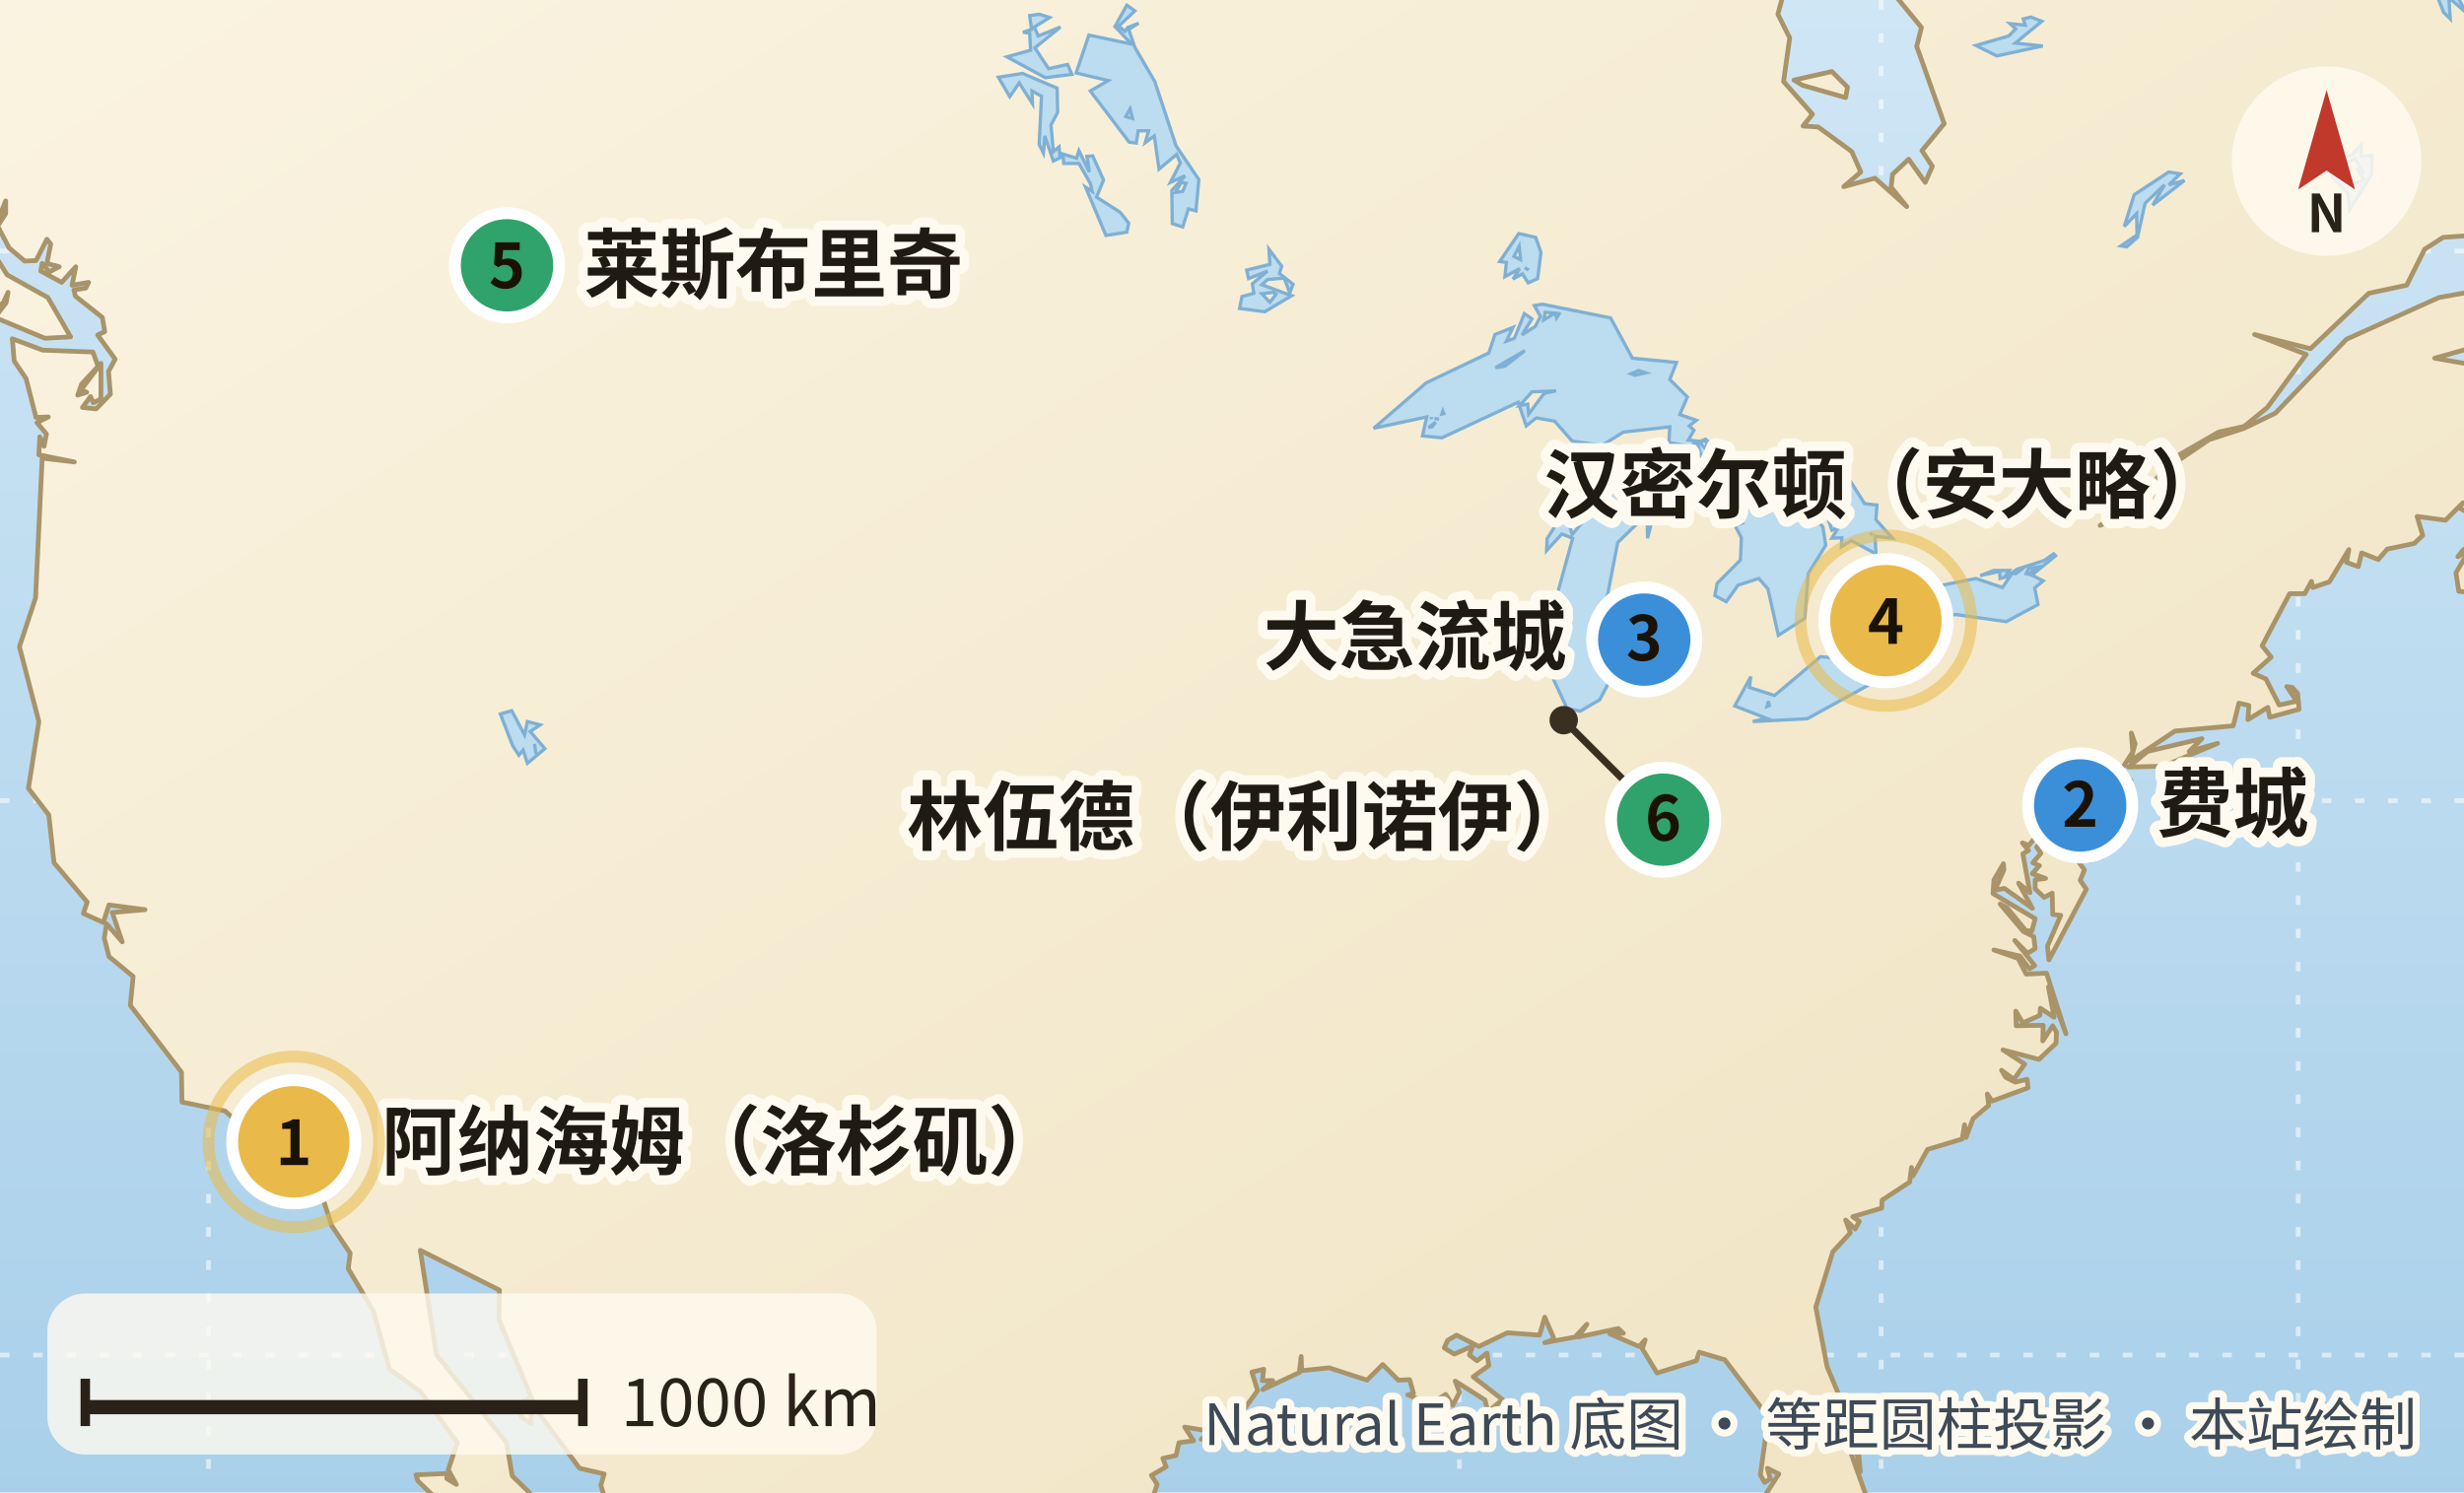
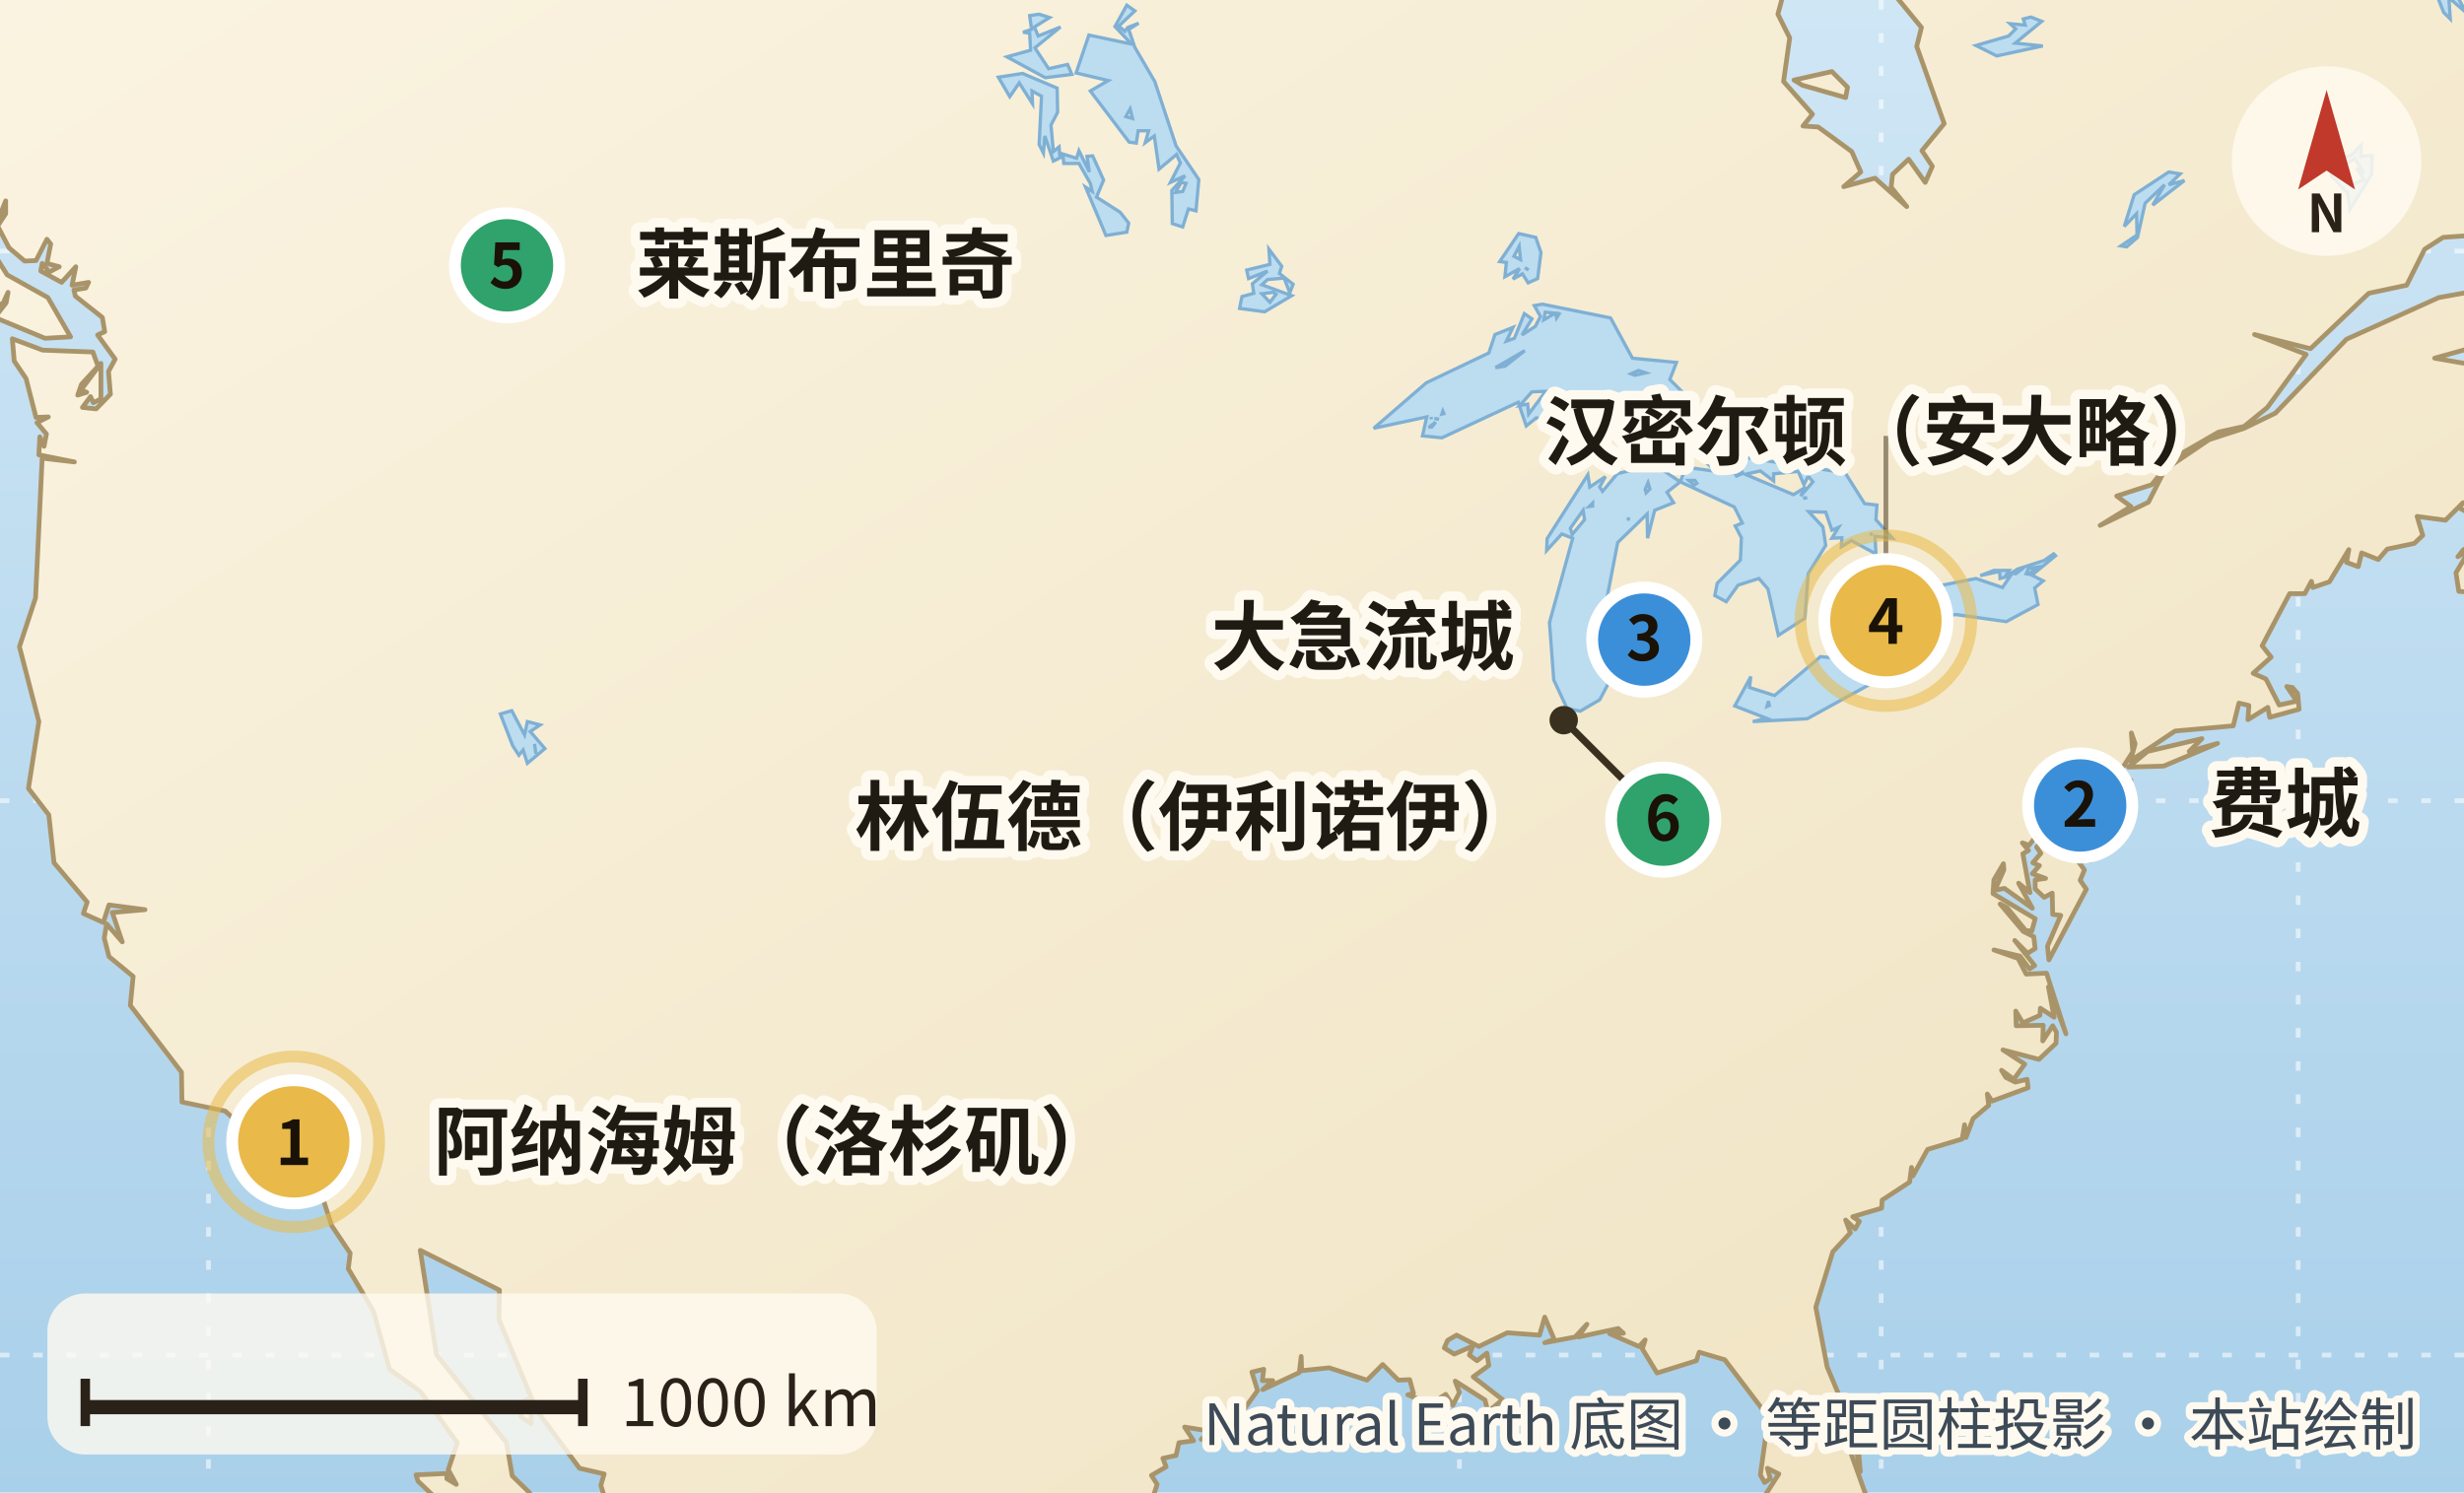
<svg xmlns="http://www.w3.org/2000/svg" viewBox="0 0 520 315" width="520" height="315" font-family="'Noto Sans CJK SC','PingFang SC','Microsoft YaHei','Source Han Sans SC',sans-serif">
  <defs>
    <linearGradient id="sea" x1="0" y1="0" x2="0" y2="1">
      <stop offset="0" stop-color="#cfe6f5" />
      <stop offset="1" stop-color="#a9d0ea" />
    </linearGradient>
    <linearGradient id="ld" x1="0" y1="0" x2="1" y2="1">
      <stop offset="0" stop-color="#fbf4e2" />
      <stop offset="1" stop-color="#efe2c0" />
    </linearGradient>
  </defs>
  <rect width="520" height="315" fill="url(#sea)" />
  <path d="M44,0V315M132,0V315M220,0V315M308,0V315M397,0V315M485,0V315M0,286H520M0,169H520M0,53H520" stroke="#ffffff" stroke-opacity=".55" stroke-width="1" stroke-dasharray="2 5" fill="none" />
  <path d="M462.0,158.6 468.0,156.9 456.6,161.7 449.2,161.9 453.2,158.6 464.7,155.9 462.0,158.6ZM-8.8,47.7 -4.2,48.9 1.5,58.0 10.1,62.8 14.9,71.1 9.5,71.4 -1.1,67.0 1.3,63.9 1.7,61.7 0.6,64.1 -4.3,65.0 -7.3,63.2 -5.7,62.1 -8.8,59.8 -8.8,47.7ZM409.0,323.5 414.9,324.8 407.7,327.0 405.6,324.8 407.2,326.0 409.0,323.5ZM112.1,300.5 109.9,299.0 110.4,295.8 112.1,295.0 112.1,300.5ZM348.3,-11.4 350.6,-9.9 349.3,-6.8 352.0,-9.2 362.1,-9.5 375.5,-6.6 377.0,-3.7 375.2,3.0 377.7,8.0 376.4,17.2 382.5,24.1 380.5,26.6 383.7,26.8 390.8,32.0 392.7,36.3 389.1,39.4 395.7,37.6 402.4,43.6 399.1,39.5 399.4,36.8 402.8,33.6 406.3,38.5 407.8,35.1 405.6,31.8 410.3,26.1 404.5,9.8 405.5,5.8 399.1,-2.0 411.6,-6.6 419.3,-11.7 528.8,-11.7 528.8,49.2 515.6,50.1 511.7,52.6 507.9,60.2 499.9,61.9 487.6,73.6 475.8,70.6 486.7,74.8 478.5,86.0 473.6,90.0 468.2,91.2 458.5,96.8 454.1,102.3 446.7,104.7 449.7,106.9 443.2,110.9 453.4,106.0 456.9,99.1 466.2,92.8 473.6,90.4 480.2,87.2 495.2,71.6 514.7,62.8 524.2,61.1 528.8,61.8 528.8,74.4 525.6,75.8 520.6,73.7 513.8,75.6 521.3,76.9 523.5,79.8 528.8,77.7 528.8,84.1 526.0,86.4 528.8,86.6 528.8,104.2 521.0,108.3 519.0,107.2 519.8,106.1 516.1,109.8 510.1,109.0 511.3,113.0 509.5,114.7 503.8,115.9 501.9,118.1 498.4,116.7 497.7,119.6 495.2,118.7 495.7,116.0 491.6,122.8 488.1,124.0 487.8,122.7 486.4,125.3 483.2,125.3 477.4,136.3 479.3,138.7 475.5,142.1 478.2,143.3 481.0,148.8 484.7,148.0 482.6,144.9 483.8,145.1 484.9,146.4 485.2,149.7 479.0,151.4 478.6,149.3 474.4,151.9 474.6,148.9 472.5,148.4 471.3,153.2 459.0,154.3 449.6,160.6 450.6,157.0 449.8,154.7 450.1,158.7 447.2,163.2 449.7,164.7 448.8,171.8 448.9,169.4 442.5,181.0 441.1,181.6 441.6,179.3 436.1,175.3 437.0,171.8 439.3,170.8 440.0,169.5 437.1,171.3 435.5,173.5 437.2,179.9 439.9,183.6 439.0,185.8 440.3,187.7 432.4,202.6 432.1,199.7 434.9,193.2 433.2,193.0 433.1,188.5 431.4,189.4 429.5,187.6 429.5,185.7 431.7,185.4 428.9,184.4 430.4,182.7 429.0,182.1 430.7,180.1 429.8,178.8 433.0,175.0 431.3,174.5 428.2,178.4 426.8,177.9 428.1,179.5 426.9,180.2 428.4,188.4 426.0,186.4 428.9,191.7 423.0,187.5 421.0,187.9 422.9,183.6 422.8,182.3 420.8,185.7 420.6,188.6 429.5,193.9 428.8,196.5 427.5,196.4 423.6,191.6 422.1,190.8 427.0,196.6 429.2,197.7 429.5,200.2 427.9,201.2 425.2,198.5 429.4,203.8 428.3,204.5 426.3,201.8 420.8,200.5 425.9,202.3 427.6,205.6 431.9,205.4 436.0,218.2 432.3,208.3 433.5,214.7 430.6,212.8 430.5,214.3 426.9,215.9 425.4,213.4 425.5,216.5 431.2,216.4 431.1,219.7 433.2,216.5 434.0,217.9 433.9,220.2 430.3,223.6 422.7,221.6 427.3,224.6 425.0,227.8 422.4,225.9 423.3,227.4 425.3,228.4 427.8,227.8 428.0,229.6 420.4,232.4 419.4,230.9 419.7,233.3 416.4,236.1 414.9,240.1 414.6,237.4 414.1,240.4 406.8,242.6 403.7,248.2 403.4,246.4 403.0,249.5 397.2,253.3 397.1,255.0 391.0,256.8 392.4,257.8 391.5,259.4 389.5,257.5 390.5,260.2 386.8,264.2 383.2,275.9 385.6,288.5 392.0,303.8 392.6,310.6 391.3,303.4 390.5,305.4 389.2,300.6 390.0,305.0 395.8,321.2 396.2,327.0 379.4,327.0 380.5,324.8 378.6,326.4 378.9,321.6 376.4,322.7 372.7,315.3 375.4,311.1 373.0,309.9 373.6,312.1 372.4,312.9 371.5,311.3 373.2,299.1 364.0,287.0 358.6,285.4 358.0,287.2 349.7,289.8 346.6,284.7 347.2,282.8 345.9,284.2 339.7,281.5 342.6,281.4 341.5,280.4 333.1,282.2 334.9,279.5 332.4,282.2 326.0,283.4 328.0,282.7 326.0,278.0 324.9,281.8 318.1,281.3 312.1,284.2 307.4,281.8 305.5,282.9 304.8,284.5 306.9,285.8 310.8,284.1 310.1,286.0 311.7,287.2 313.8,285.6 314.2,288.2 310.9,290.6 317.1,295.4 314.0,298.0 313.4,295.5 307.1,291.5 308.0,293.9 306.6,296.6 305.1,294.3 301.9,296.3 297.1,294.4 298.3,294.1 297.5,291.2 295.1,291.3 291.8,288.0 288.5,291.3 280.5,288.7 274.7,289.3 274.6,286.3 274.2,289.7 266.5,293.3 268.6,291.4 266.4,291.4 266.7,289.0 264.2,289.6 265.4,293.5 262.0,298.2 253.5,303.8 255.5,302.1 250.0,301.2 251.9,304.1 248.8,304.5 248.2,307.2 245.4,307.8 246.1,309.6 243.0,311.4 244.2,313.3 242.9,317.3 240.0,315.8 242.5,318.4 242.9,327.0 138.7,327.0 136.8,324.5 134.4,324.6 132.7,320.2 128.0,317.4 126.8,313.5 127.5,311.1 122.3,309.9 113.2,297.6 105.3,278.5 105.4,272.3 88.7,263.9 92.1,285.9 106.9,304.5 108.1,311.5 111.7,315.0 115.8,324.9 117.2,326.0 116.4,322.6 119.2,327.0 106.6,327.0 104.4,321.8 100.5,324.4 88.2,312.6 87.8,311.3 94.3,311.0 94.3,312.1 96.3,313.3 94.6,310.2 96.5,304.5 88.7,293.7 82.2,289.0 78.8,276.7 73.5,267.8 73.9,264.5 70.0,258.7 66.4,247.6 61.0,242.6 58.1,242.4 57.2,239.2 51.6,238.1 47.5,234.5 38.4,232.6 38.3,226.3 27.5,212.2 28.1,206.1 23.0,201.9 22.0,198.0 22.5,195.0 25.8,198.8 23.7,192.6 30.6,192.0 23.0,191.0 21.8,194.7 17.6,192.8 18.4,190.4 11.4,182.1 10.3,172.0 6.0,166.4 8.2,152.3 4.1,136.5 7.5,126.2 8.9,96.7 15.7,97.5 8.2,96.0 8.4,92.2 9.3,94.2 9.8,91.6 7.8,89.2 10.2,88.0 7.6,88.1 5.5,79.9 3.0,76.2 2.6,71.5 9.0,73.9 19.6,74.3 20.7,77.3 17.2,81.1 16.4,83.4 18.3,82.8 17.1,82.3 21.3,76.7 21.3,84.2 19.7,85.0 19.1,83.7 17.4,86.0 20.3,86.3 23.3,83.2 22.9,78.4 24.3,75.8 20.6,70.7 22.1,70.0 21.6,67.0 15.9,62.5 15.6,61.2 18.1,60.8 18.7,59.6 15.2,60.2 16.0,56.3 13.0,59.6 8.6,57.2 8.9,55.6 10.4,57.4 12.5,56.3 9.9,55.6 10.7,51.5 9.9,50.5 7.6,55.0 5.2,55.1 1.9,52.3 -0.5,47.7 1.2,45.1 1.2,42.4 -0.5,46.6 -4.2,46.7 -4.8,45.0 -5.7,47.1 -8.8,46.8 -7.9,44.6 -8.8,-11.7 348.3,-11.4ZM528.0,125.8 525.8,127.9 522.3,127.7 521.0,125.0 518.9,124.8 518.3,120.9 521.2,116.0 518.7,117.5 519.8,116.1 528.8,110.1 528.0,125.8ZM389.5,20.6 380.4,18.0 378.6,16.9 386.6,15.1 389.9,18.4 389.5,20.6Z" fill="url(#ld)" stroke="#a9946a" stroke-width="1" stroke-linejoin="round" fill-rule="evenodd" />
  <path d="M369.5,142.8 369.2,145.1 374.5,146.8 384.2,138.6 395.8,139.6 392.6,138.8 395.7,136.6 404.9,135.9 406.1,135.2 405.1,134.0 404.8,133.1 406.4,133.6 406.5,136.6 403.6,139.5 381.4,151.7 369.9,152.3 372.8,151.6 366.1,149.0 369.5,142.8ZM405.3,134.3 406.2,133.7 405.3,133.7ZM373.4,148.9 373.2,148.0 372.9,149.1ZM252.4,44.5 250.8,44.1 249.6,47.9 247.4,47.2 247.3,40.2 250.1,37.1 247.0,38.5 249.1,34.4 248.3,32.6 244.6,35.7 243.6,28.7 241.7,30.1 242.4,27.6 240.2,27.6 239.8,30.2 238.3,30.0 230.1,19.2 233.9,17.0 227.1,15.4 229.8,7.4 238.8,9.3 235.3,5.6 237.8,1.1 239.5,2.3 236.1,5.5 237.4,6.6 238.0,5.8 240.3,4.9 238.2,6.2 239.5,10.0 243.7,17.2 248.2,30.8 253.0,37.9 252.4,44.5ZM239.0,25.0 238.5,23.0 237.6,24.6 239.0,25.0ZM250.3,38.7 249.3,38.5 248.1,40.6 249.6,40.4 250.3,38.7ZM433.8,117.3 428.8,121.4 431.2,122.6 429.4,124.1 430.1,127.6 423.4,131.2 412.7,129.7 402.4,132.0 398.6,130.8 404.9,124.5 417.0,122.1 422.6,124.0 424.3,121.5 422.1,122.1 422.0,120.6 417.9,121.5 420.8,120.4 424.0,120.4 423.1,121.8 425.8,120.1 431.4,118.3 433.4,116.9 433.8,117.3ZM426.2,120.5 425.2,120.6 424.7,121.0 425.4,121.1 426.2,120.5ZM429.9,119.7 428.1,120.0 427.6,121.1 428.1,121.2 429.9,119.7ZM226.2,15.7 220.6,16.4 212.5,12.0 217.5,10.6 217.3,7.0 215.9,6.8 217.7,6.2 217.3,3.3 219.3,3.0 221.5,3.7 218.3,5.7 219.1,7.6 223.8,5.7 218.4,10.1 221.3,14.5 225.3,13.6 226.2,15.7ZM115.0,158.0 111.3,161.1 110.4,158.3 109.5,159.4 108.2,157.4 105.6,150.7 108.0,150.0 110.7,155.1 111.3,152.3 114.0,153.0 111.9,154.4 115.0,158.0ZM113.1,159.1 112.8,157.0 113.1,159.1ZM354.6,101.7 351.8,103.9 353.2,106.1 349.2,107.7 347.7,113.6 347.6,108.5 341.4,114.5 339.0,126.9 341.8,135.5 341.1,141.1 337.6,147.7 333.5,150.1 330.7,149.5 327.9,143.5 327.0,131.4 331.9,113.6 329.6,112.7 326.4,116.2 326.5,113.7 335.1,100.2 335.5,102.8 338.8,100.6 337.6,102.8 338.2,103.7 341.3,100.0 349.1,98.0 354.6,101.7ZM347.8,101.9 347.2,103.3 347.4,104.0 348.2,103.2 347.8,101.9ZM343.7,109.2 343.6,109.9 343.7,109.2ZM336.1,106.2 335.4,106.9 336.1,106.8 336.1,106.2ZM334.1,107.7 331.4,111.5 331.8,112.8 334.4,109.7 334.1,107.7ZM358.3,93.1 356.7,94.2 352.2,93.4 352.4,90.1 342.6,91.2 338.1,94.0 331.8,93.1 328.1,88.9 324.2,88.2 322.1,89.9 320.4,84.9 304.3,92.4 300.2,92.0 301.1,88.0 289.9,90.4 301.0,80.8 314.2,74.5 315.5,70.6 319.3,69.1 317.9,72.0 319.6,71.4 321.7,66.2 323.3,67.3 321.2,70.7 324.0,68.9 325.1,66.8 323.8,64.5 325.5,64.2 339.9,67.1 344.5,75.6 353.8,76.5 352.4,80.1 356.1,83.8 354.5,87.5 358.0,88.7 356.5,89.9 357.5,90.8 356.3,92.9 358.3,93.1ZM302.0,88.0 302.1,88.5 302.0,88.0ZM302.2,90.1 303.0,89.1 301.5,90.2 302.2,90.1ZM303.7,88.5 302.7,88.3 303.7,88.5ZM304.7,87.3 304.5,86.8 304.3,87.4ZM326.1,65.9 325.8,67.5 328.2,66.1 326.1,65.9ZM317.6,77.3 321.8,74.0 315.6,77.6 317.6,77.3ZM328.4,82.5 323.3,82.7 320.7,85.6 322.4,85.3 322.6,87.4 325.9,83.0 328.4,82.5ZM328.5,67.1 329.0,66.3 328.3,66.2 328.5,67.1ZM347.3,78.7 345.8,78.2 344.2,78.9 345.0,79.2 347.3,78.7ZM358.2,93.4 359.9,92.7 360.6,93.3 360.5,95.0 362.7,95.7 389.4,99.8 393.5,106.3 396.1,106.6 395.9,109.7 399.4,113.6 395.7,113.2 395.9,116.9 390.7,114.1 388.6,115.4 388.7,113.5 386.6,113.6 388.0,111.3 386.6,111.9 385.3,108.1 381.7,108.0 384.7,111.2 385.3,115.1 381.6,121.1 380.9,130.5 375.3,134.1 373.1,124.3 371.2,122.1 366.8,123.5 364.3,127.0 361.9,125.7 362.4,123.1 367.3,118.2 367.5,113.5 366.2,111.0 367.7,110.4 366.0,107.0 354.6,101.7 355.8,98.6 362.2,99.5 359.2,96.9 358.2,93.4ZM367.6,99.5 366.2,100.6 367.8,99.9ZM365.6,99.8 364.1,98.0 362.5,99.4 365.6,99.8ZM363.0,97.3 362.3,95.9 360.5,95.9 361.5,98.0 363.0,97.3ZM360.1,95.7 359.7,96.0 360.3,96.4 360.1,95.7ZM360.2,95.0 360.1,93.1 359.5,93.0 358.9,93.6 360.2,95.0ZM356.4,101.4 357.5,102.4 358.1,102.0 357.7,101.4 356.4,101.4ZM368.3,100.1 378.5,104.4 381.1,102.8 380.0,104.7 382.6,101.7 381.6,100.5 380.7,102.3 379.5,99.5 374.3,100.0 374.3,101.5 371.5,99.4 368.3,100.1ZM381.4,105.1 380.5,105.1 381.4,105.1ZM394.7,113.0 395.1,112.5 394.7,113.0ZM461.0,38.1 454.3,43.3 456.8,39.0 452.7,42.9 451.1,50.1 448.8,52.1 447.6,51.9 451.0,49.6 450.9,45.1 448.3,47.8 450.4,41.1 457.7,36.3 460.1,36.7 457.7,39.0 461.0,38.1ZM272.9,60.0 272.2,61.8 271.0,58.7 267.5,59.0 266.3,60.1 272.6,62.4 266.9,65.8 261.6,65.1 262.1,62.6 264.6,61.9 264.3,59.9 267.5,57.2 263.5,58.8 263.1,57.0 268.0,55.8 267.8,52.6 270.5,56.2 270.0,57.7 272.9,60.0ZM266.3,62.0 268.0,63.8 269.3,62.1 268.7,61.7 266.3,62.0ZM325.2,53.3 324.5,58.8 322.5,59.7 321.3,57.8 319.3,58.9 320.7,56.7 317.6,58.4 317.9,55.4 316.5,55.2 320.5,49.3 324.1,50.1 325.2,53.3ZM320.9,54.8 320.6,52.0 319.5,54.1 320.9,54.8ZM322.6,57.0 321.8,56.5 322.6,57.0ZM431.1,9.7 421.4,11.8 417.0,9.6 423.9,7.6 425.4,6.1 424.2,5.0 427.4,5.3 427.0,4.0 428.6,3.6 430.9,4.5 425.3,9.1 431.1,9.7ZM528.7,7.1 526.2,8.6 528.8,12.4 524.2,11.8 526.0,10.5 525.8,7.3 516.8,-0.5 517.1,4.0 515.7,2.6 514.6,-0.2 515.1,-7.0 520.5,2.7 525.3,5.8 528.8,5.0 528.7,7.1ZM237.8,49.0 233.4,49.7 229.1,39.5 230.5,40.4 230.1,38.7 227.7,34.5 224.5,34.5 224.3,32.5 227.2,33.4 227.7,31.8 229.9,36.3 229.4,33.0 230.6,32.9 232.9,38.0 231.4,41.6 236.4,44.8 238.2,47.1 237.8,49.0ZM222.3,34.0 220.5,28.7 220.2,32.3 219.3,30.5 219.8,20.3 217.8,19.2 217.9,21.9 215.1,17.5 213.1,20.4 210.7,16.3 215.8,15.5 223.1,18.6 223.2,23.7 221.8,26.4 222.3,32.0 223.5,31.0 223.7,33.3 222.3,34.0ZM500.5,36.8 495.9,44.2 495.5,40.8 492.0,37.1 491.4,32.9 493.0,31.1 493.5,33.5 496.2,32.8 498.3,30.6 498.3,33.0 500.6,32.8 500.5,36.8ZM497.3,35.5 498.9,36.6 497.0,33.5 492.7,36.1 496.4,39.0 498.9,37.9 497.3,35.5Z" fill="#bcdcf0" stroke="#7fb0d4" stroke-width=".7" />
  <path d="M330,152L351,173" stroke="#3a3020" stroke-width="1.5" />
  <circle cx="330" cy="152" r="3" fill="#3a3020" />
-   <text x="80.5" y="246.7" text-anchor="start" font-size="16" font-weight="800" fill="#1f1a12" paint-order="stroke" stroke="#fffaf0" stroke-width="4" stroke-linejoin="round">阿纳海姆（洛杉矶）</text>
-   <text x="397.8" y="108.1" text-anchor="middle" font-size="16" font-weight="800" fill="#1f1a12" paint-order="stroke" stroke="#fffaf0" stroke-width="4" stroke-linejoin="round">汉密尔顿（安大略）</text>
-   <text x="455.2" y="175.4" text-anchor="start" font-size="16" font-weight="600" fill="#1f1a12" paint-order="stroke" stroke="#fffaf0" stroke-width="4" stroke-linejoin="round">费城</text>
-   <text x="330.6" y="140.2" text-anchor="end" font-size="16" font-weight="600" fill="#1f1a12" paint-order="stroke" stroke="#fffaf0" stroke-width="4" stroke-linejoin="round">大急流城</text>
-   <text x="123.2" y="61.6" text-anchor="start" font-size="16" font-weight="600" fill="#1f1a12" paint-order="stroke" stroke="#fffaf0" stroke-width="4" stroke-linejoin="round">莱斯布里奇</text>
-   <text x="335.4" y="178.2" text-anchor="end" font-size="16" font-weight="600" fill="#1f1a12" paint-order="stroke" stroke="#fffaf0" stroke-width="4" stroke-linejoin="round">林伍德（伊利诺伊）</text>
+   <text x="91.5" y="246.7" text-anchor="start" font-size="16" font-weight="800" fill="#1f1a12" paint-order="stroke" stroke="#fffaf0" stroke-width="4" stroke-linejoin="round">阿纳海姆（洛杉矶）</text>
+   <path d="M398,131L398,92" stroke="#5a4a30" stroke-width="1" opacity=".6" />
+   <text x="397.8" y="96.9" text-anchor="middle" font-size="16" font-weight="800" fill="#1f1a12" paint-order="stroke" stroke="#fffaf0" stroke-width="4" stroke-linejoin="round">汉密尔顿（安大略）</text>
+   <text x="466.2" y="175.4" text-anchor="start" font-size="16" font-weight="600" fill="#1f1a12" paint-order="stroke" stroke="#fffaf0" stroke-width="4" stroke-linejoin="round">费城</text>
+   <text x="319.6" y="140.2" text-anchor="end" font-size="16" font-weight="600" fill="#1f1a12" paint-order="stroke" stroke="#fffaf0" stroke-width="4" stroke-linejoin="round">大急流城</text>
+   <text x="134.2" y="61.6" text-anchor="start" font-size="16" font-weight="600" fill="#1f1a12" paint-order="stroke" stroke="#fffaf0" stroke-width="4" stroke-linejoin="round">莱斯布里奇</text>
+   <text x="324.4" y="178.2" text-anchor="end" font-size="16" font-weight="600" fill="#1f1a12" paint-order="stroke" stroke="#fffaf0" stroke-width="4" stroke-linejoin="round">林伍德（伊利诺伊）</text>
  <circle cx="62" cy="241" r="18" fill="none" stroke="#e9b949" stroke-width="2.5" opacity=".55" />
  <circle cx="62" cy="241" r="13" fill="#e9b949" stroke="#ffffff" stroke-width="2.5" />
  <text x="62" y="245.9" text-anchor="middle" font-size="13" font-weight="800" fill="#1a1206">1</text>
  <circle cx="439" cy="170" r="11" fill="#3b8fd9" stroke="#ffffff" stroke-width="2.5" />
  <text x="439" y="174.5" text-anchor="middle" font-size="13" font-weight="800" fill="#1a1206">2</text>
  <circle cx="347" cy="135" r="11" fill="#3b8fd9" stroke="#ffffff" stroke-width="2.5" />
  <text x="347" y="139.4" text-anchor="middle" font-size="13" font-weight="800" fill="#1a1206">3</text>
  <circle cx="398" cy="131" r="18" fill="none" stroke="#e9b949" stroke-width="2.5" opacity=".55" />
  <circle cx="398" cy="131" r="13" fill="#e9b949" stroke="#ffffff" stroke-width="2.5" />
  <text x="398" y="135.9" text-anchor="middle" font-size="13" font-weight="800" fill="#1a1206">4</text>
  <circle cx="107" cy="56" r="11" fill="#2fa36b" stroke="#ffffff" stroke-width="2.5" />
  <text x="107" y="60.8" text-anchor="middle" font-size="13" font-weight="800" fill="#1a1206">5</text>
  <circle cx="351" cy="173" r="11" fill="#2fa36b" stroke="#ffffff" stroke-width="2.5" />
  <text x="351" y="177.4" text-anchor="middle" font-size="13" font-weight="800" fill="#1a1206">6</text>
  <g transform="translate(18,297)">
    <rect x="-8" y="-24" width="175" height="34" rx="8" fill="#fffaf0" opacity=".8" />
    <path d="M0,0H105" stroke="#2a2118" stroke-width="3" />
    <path d="M0,-6V4M105,-6V4" stroke="#2a2118" stroke-width="2" />
    <text x="113" y="4" font-size="14" fill="#2a2118">1000 km</text>
  </g>
  <g transform="translate(491,34)">
    <circle r="20" fill="#fffaf0" opacity=".85" />
    <path d="M0,-15L6,6L0,2L-6,6z" fill="#c0392b" />
    <text y="15" text-anchor="middle" font-size="11" font-weight="800" fill="#2a2118">N</text>
  </g>
  <text x="510" y="305" text-anchor="end" font-size="12" fill="#3d4a57" paint-order="stroke" stroke="#fffaf0" stroke-width="3" stroke-linejoin="round">Natural Earth 底图 · 等距圆柱投影 · 本站绘制</text>
</svg>
